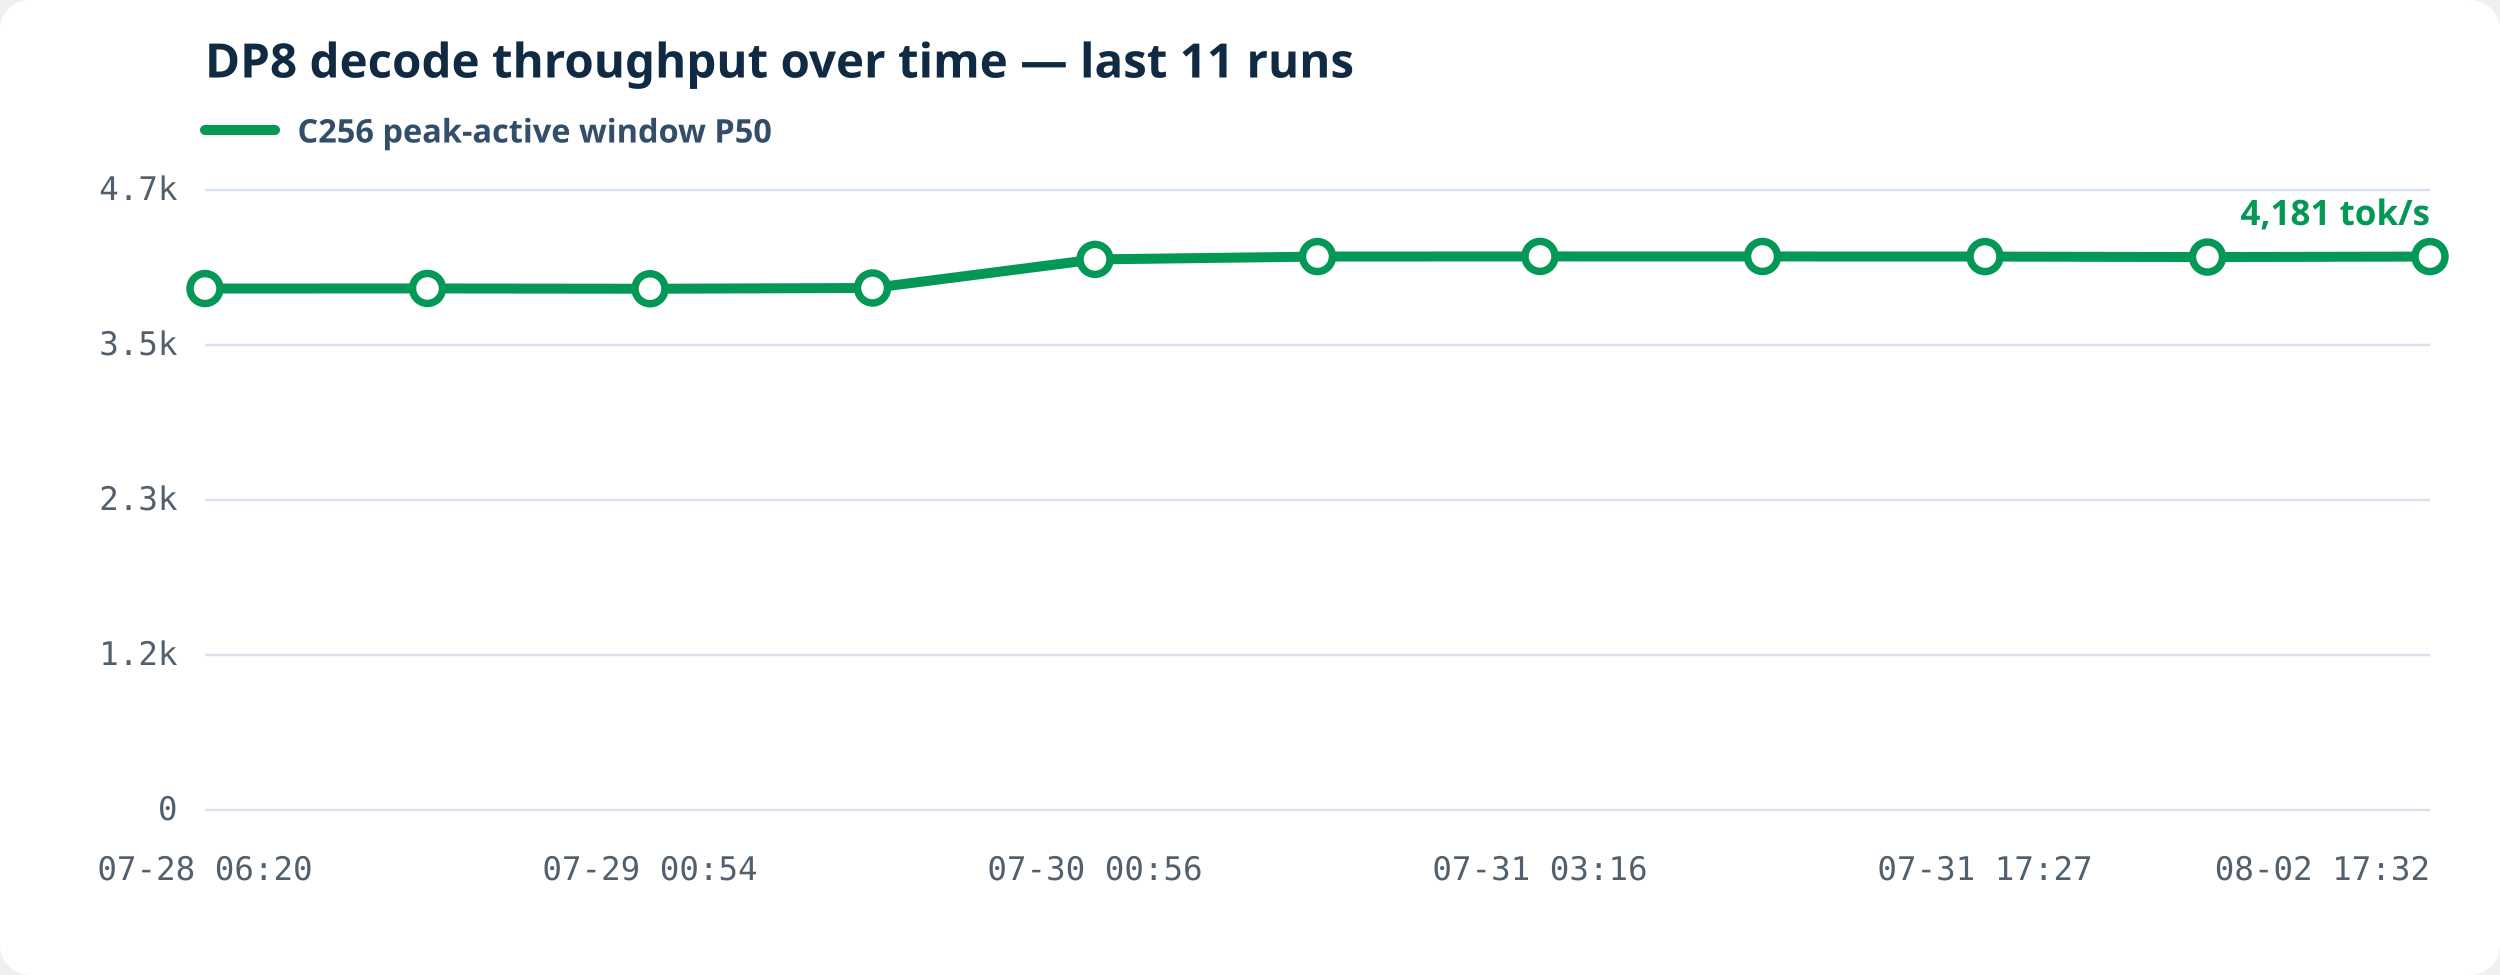
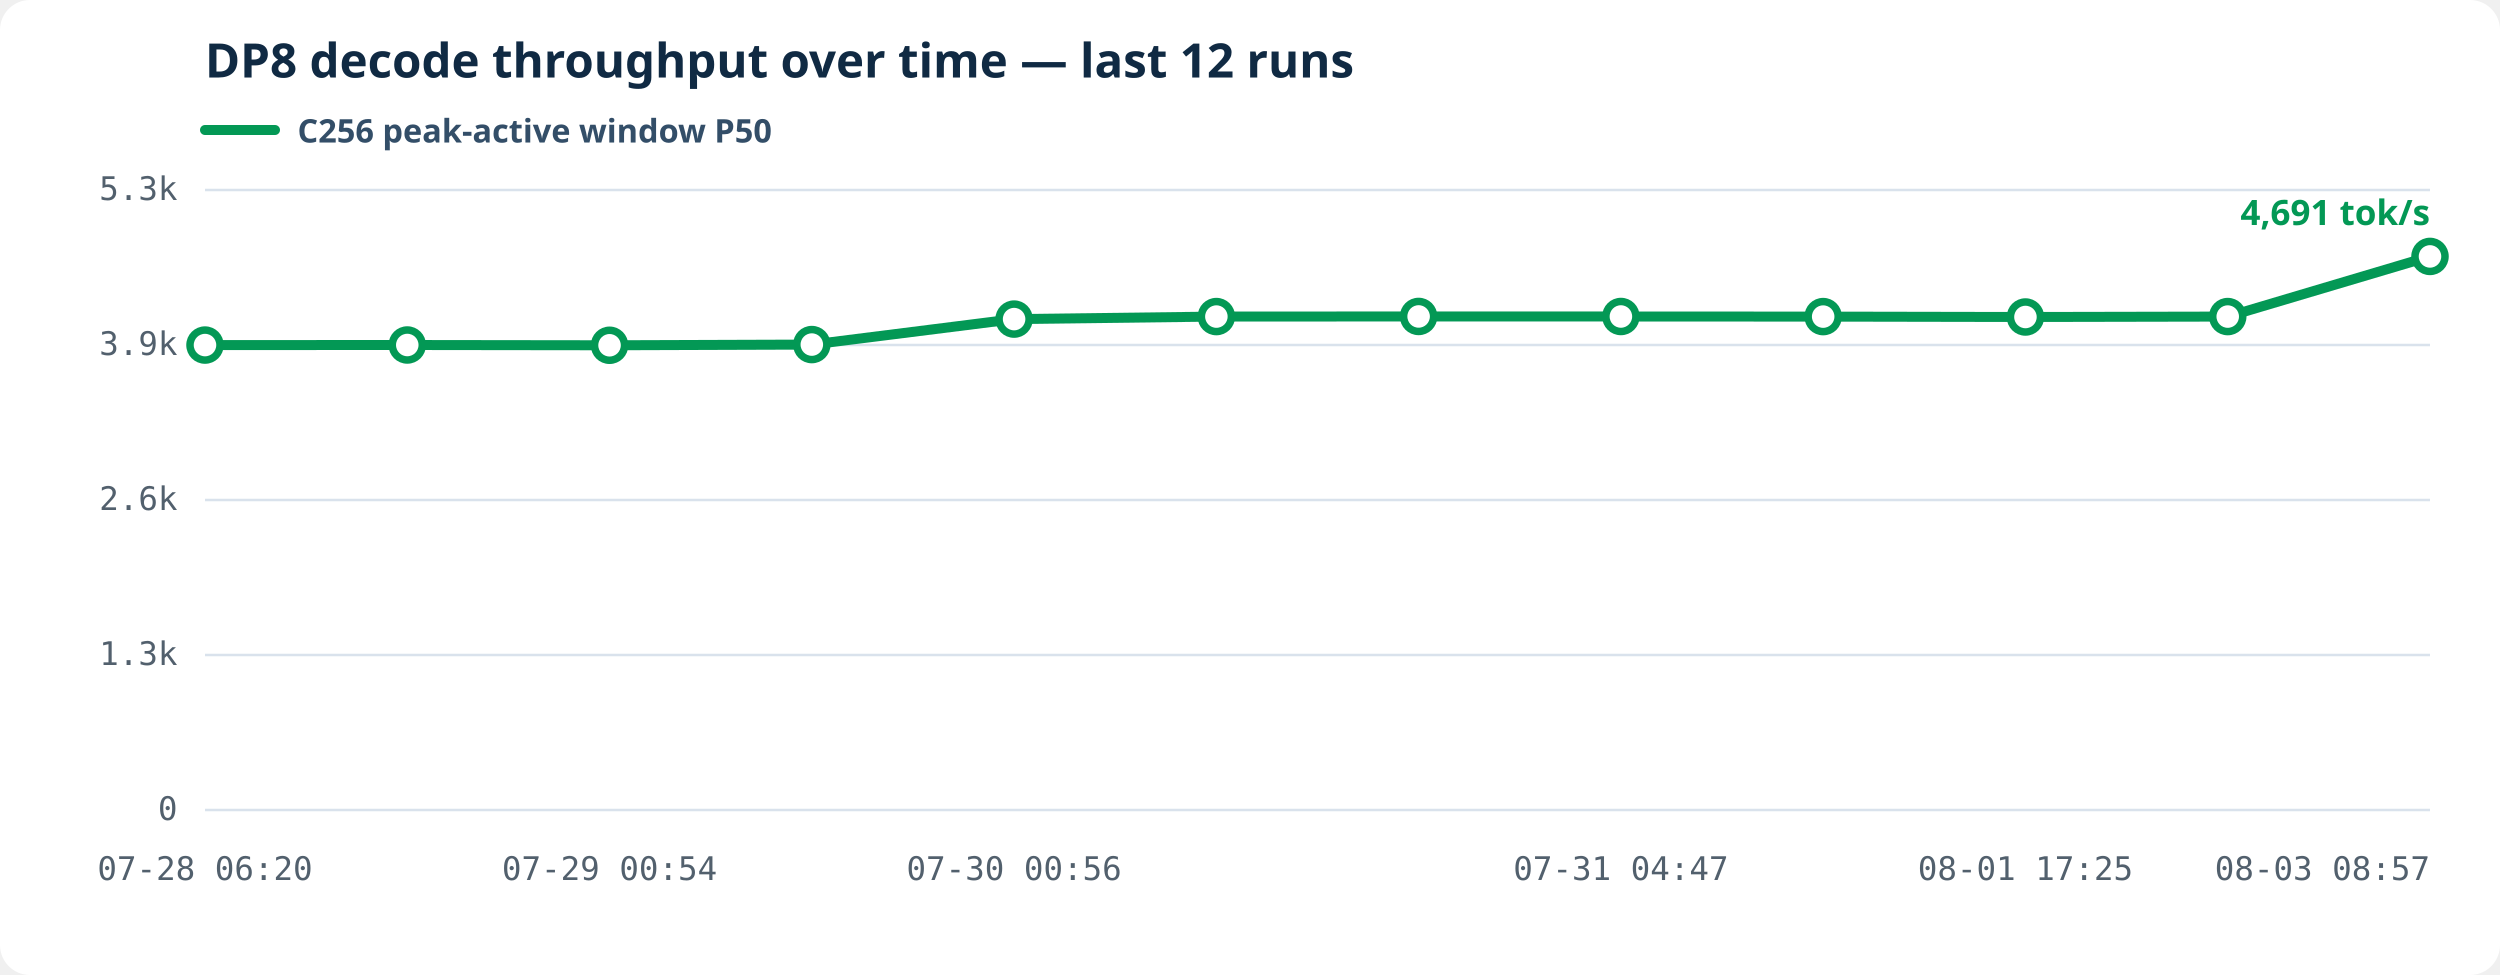
<svg xmlns="http://www.w3.org/2000/svg" viewBox="0 0 1000 390" role="img" aria-labelledby="decode-history-title decode-history-desc">
  <style>.bg{fill:#fff}.grid{stroke:#d9e2ec;stroke-width:1}.axis{fill:#52606d;font:13px ui-monospace,SFMono-Regular,Consolas,monospace}.heading{fill:#102a43;font:600 19px system-ui,sans-serif}.line{fill:none;stroke-width:4;stroke-linejoin:round;stroke-linecap:round}.dot{fill:#fff;stroke-width:3}.latest{stroke-width:3}.legend{fill:#334e68;font:600 13px system-ui,sans-serif}.value{font:600 14px system-ui,sans-serif}</style>
  <rect class="bg" width="1000" height="390" rx="12" />
-   <text class="heading" x="82" y="31">DP8 decode throughput over time — last 11 runs</text>
+   <text class="heading" x="82" y="31">DP8 decode throughput over time — last 12 runs</text>
  <line x1="82" y1="52" x2="110" y2="52" stroke="#039855" stroke-width="4" stroke-linecap="round" />
  <text class="legend" x="119" y="57">C256 peak-active window P50</text>
  <line class="grid" x1="82" y1="324.00" x2="972" y2="324.00" />
  <text class="axis" text-anchor="end" x="71" y="328.00">0</text>
  <line class="grid" x1="82" y1="262.00" x2="972" y2="262.00" />
-   <text class="axis" text-anchor="end" x="71" y="266.00">1.2k</text>
+   <text class="axis" text-anchor="end" x="71" y="266.00">1.3k</text>
  <line class="grid" x1="82" y1="200.00" x2="972" y2="200.00" />
-   <text class="axis" text-anchor="end" x="71" y="204.00">2.3k</text>
+   <text class="axis" text-anchor="end" x="71" y="204.00">2.6k</text>
  <line class="grid" x1="82" y1="138.00" x2="972" y2="138.00" />
-   <text class="axis" text-anchor="end" x="71" y="142.00">3.5k</text>
+   <text class="axis" text-anchor="end" x="71" y="142.00">3.9k</text>
  <line class="grid" x1="82" y1="76.00" x2="972" y2="76.00" />
-   <text class="axis" text-anchor="end" x="71" y="80.00">4.7k</text>
+   <text class="axis" text-anchor="end" x="71" y="80.00">5.3k</text>
  <text class="axis" text-anchor="middle" x="82.00" y="352">07-28 06:20</text>
-   <text class="axis" text-anchor="middle" x="260.00" y="352">07-29 00:54</text>
-   <text class="axis" text-anchor="middle" x="438.00" y="352">07-30 00:56</text>
-   <text class="axis" text-anchor="middle" x="616.00" y="352">07-31 03:16</text>
-   <text class="axis" text-anchor="middle" x="794.00" y="352">07-31 17:27</text>
-   <text class="axis" text-anchor="end" x="972.00" y="352">08-02 17:32</text>
-   <polyline class="line" stroke="#039855" points="82.00,115.42 171.00,115.38 260.00,115.50 349.00,115.19 438.00,103.76 527.00,102.63 616.00,102.57 705.00,102.59 794.00,102.63 883.00,102.82 972.00,102.62" />
-   <circle class="dot" fill="#fff" stroke="#039855" cx="82.00" cy="115.42" r="6" />
-   <circle class="dot" fill="#fff" stroke="#039855" cx="171.00" cy="115.38" r="6" />
-   <circle class="dot" fill="#fff" stroke="#039855" cx="260.00" cy="115.50" r="6" />
-   <circle class="dot" fill="#fff" stroke="#039855" cx="349.00" cy="115.19" r="6" />
-   <circle class="dot" fill="#fff" stroke="#039855" cx="438.00" cy="103.76" r="6" />
-   <circle class="dot" fill="#fff" stroke="#039855" cx="527.00" cy="102.63" r="6" />
-   <circle class="dot" fill="#fff" stroke="#039855" cx="616.00" cy="102.57" r="6" />
-   <circle class="dot" fill="#fff" stroke="#039855" cx="705.00" cy="102.59" r="6" />
-   <circle class="dot" fill="#fff" stroke="#039855" cx="794.00" cy="102.63" r="6" />
-   <circle class="dot" fill="#fff" stroke="#039855" cx="883.00" cy="102.82" r="6" />
-   <circle class="dot latest" fill="#039855" stroke="#039855" cx="972.00" cy="102.62" r="6" />
-   <text class="value" fill="#039855" text-anchor="end" x="972.00" y="90.00">4,181 tok/s</text>
+   <text class="axis" text-anchor="middle" x="243.82" y="352">07-29 00:54</text>
+   <text class="axis" text-anchor="middle" x="405.64" y="352">07-30 00:56</text>
+   <text class="axis" text-anchor="middle" x="648.36" y="352">07-31 04:47</text>
+   <text class="axis" text-anchor="middle" x="810.18" y="352">08-01 17:25</text>
+   <text class="axis" text-anchor="end" x="972.00" y="352">08-03 08:57</text>
+   <polyline class="line" stroke="#039855" points="82.00,138.03 162.91,138.00 243.82,138.11 324.73,137.83 405.64,127.64 486.55,126.63 567.45,126.58 648.36,126.60 729.27,126.64 810.18,126.80 891.09,126.63 972.00,102.57" />
+   <circle class="dot" fill="#fff" stroke="#039855" cx="82.00" cy="138.03" r="6" />
+   <circle class="dot" fill="#fff" stroke="#039855" cx="162.91" cy="138.00" r="6" />
+   <circle class="dot" fill="#fff" stroke="#039855" cx="243.82" cy="138.11" r="6" />
+   <circle class="dot" fill="#fff" stroke="#039855" cx="324.73" cy="137.83" r="6" />
+   <circle class="dot" fill="#fff" stroke="#039855" cx="405.64" cy="127.64" r="6" />
+   <circle class="dot" fill="#fff" stroke="#039855" cx="486.55" cy="126.63" r="6" />
+   <circle class="dot" fill="#fff" stroke="#039855" cx="567.45" cy="126.58" r="6" />
+   <circle class="dot" fill="#fff" stroke="#039855" cx="648.36" cy="126.60" r="6" />
+   <circle class="dot" fill="#fff" stroke="#039855" cx="729.27" cy="126.64" r="6" />
+   <circle class="dot" fill="#fff" stroke="#039855" cx="810.18" cy="126.80" r="6" />
+   <circle class="dot" fill="#fff" stroke="#039855" cx="891.09" cy="126.63" r="6" />
+   <circle class="dot latest" fill="#039855" stroke="#039855" cx="972.00" cy="102.57" r="6" />
+   <text class="value" fill="#039855" text-anchor="end" x="972.00" y="90.00">4,691 tok/s</text>
</svg>
